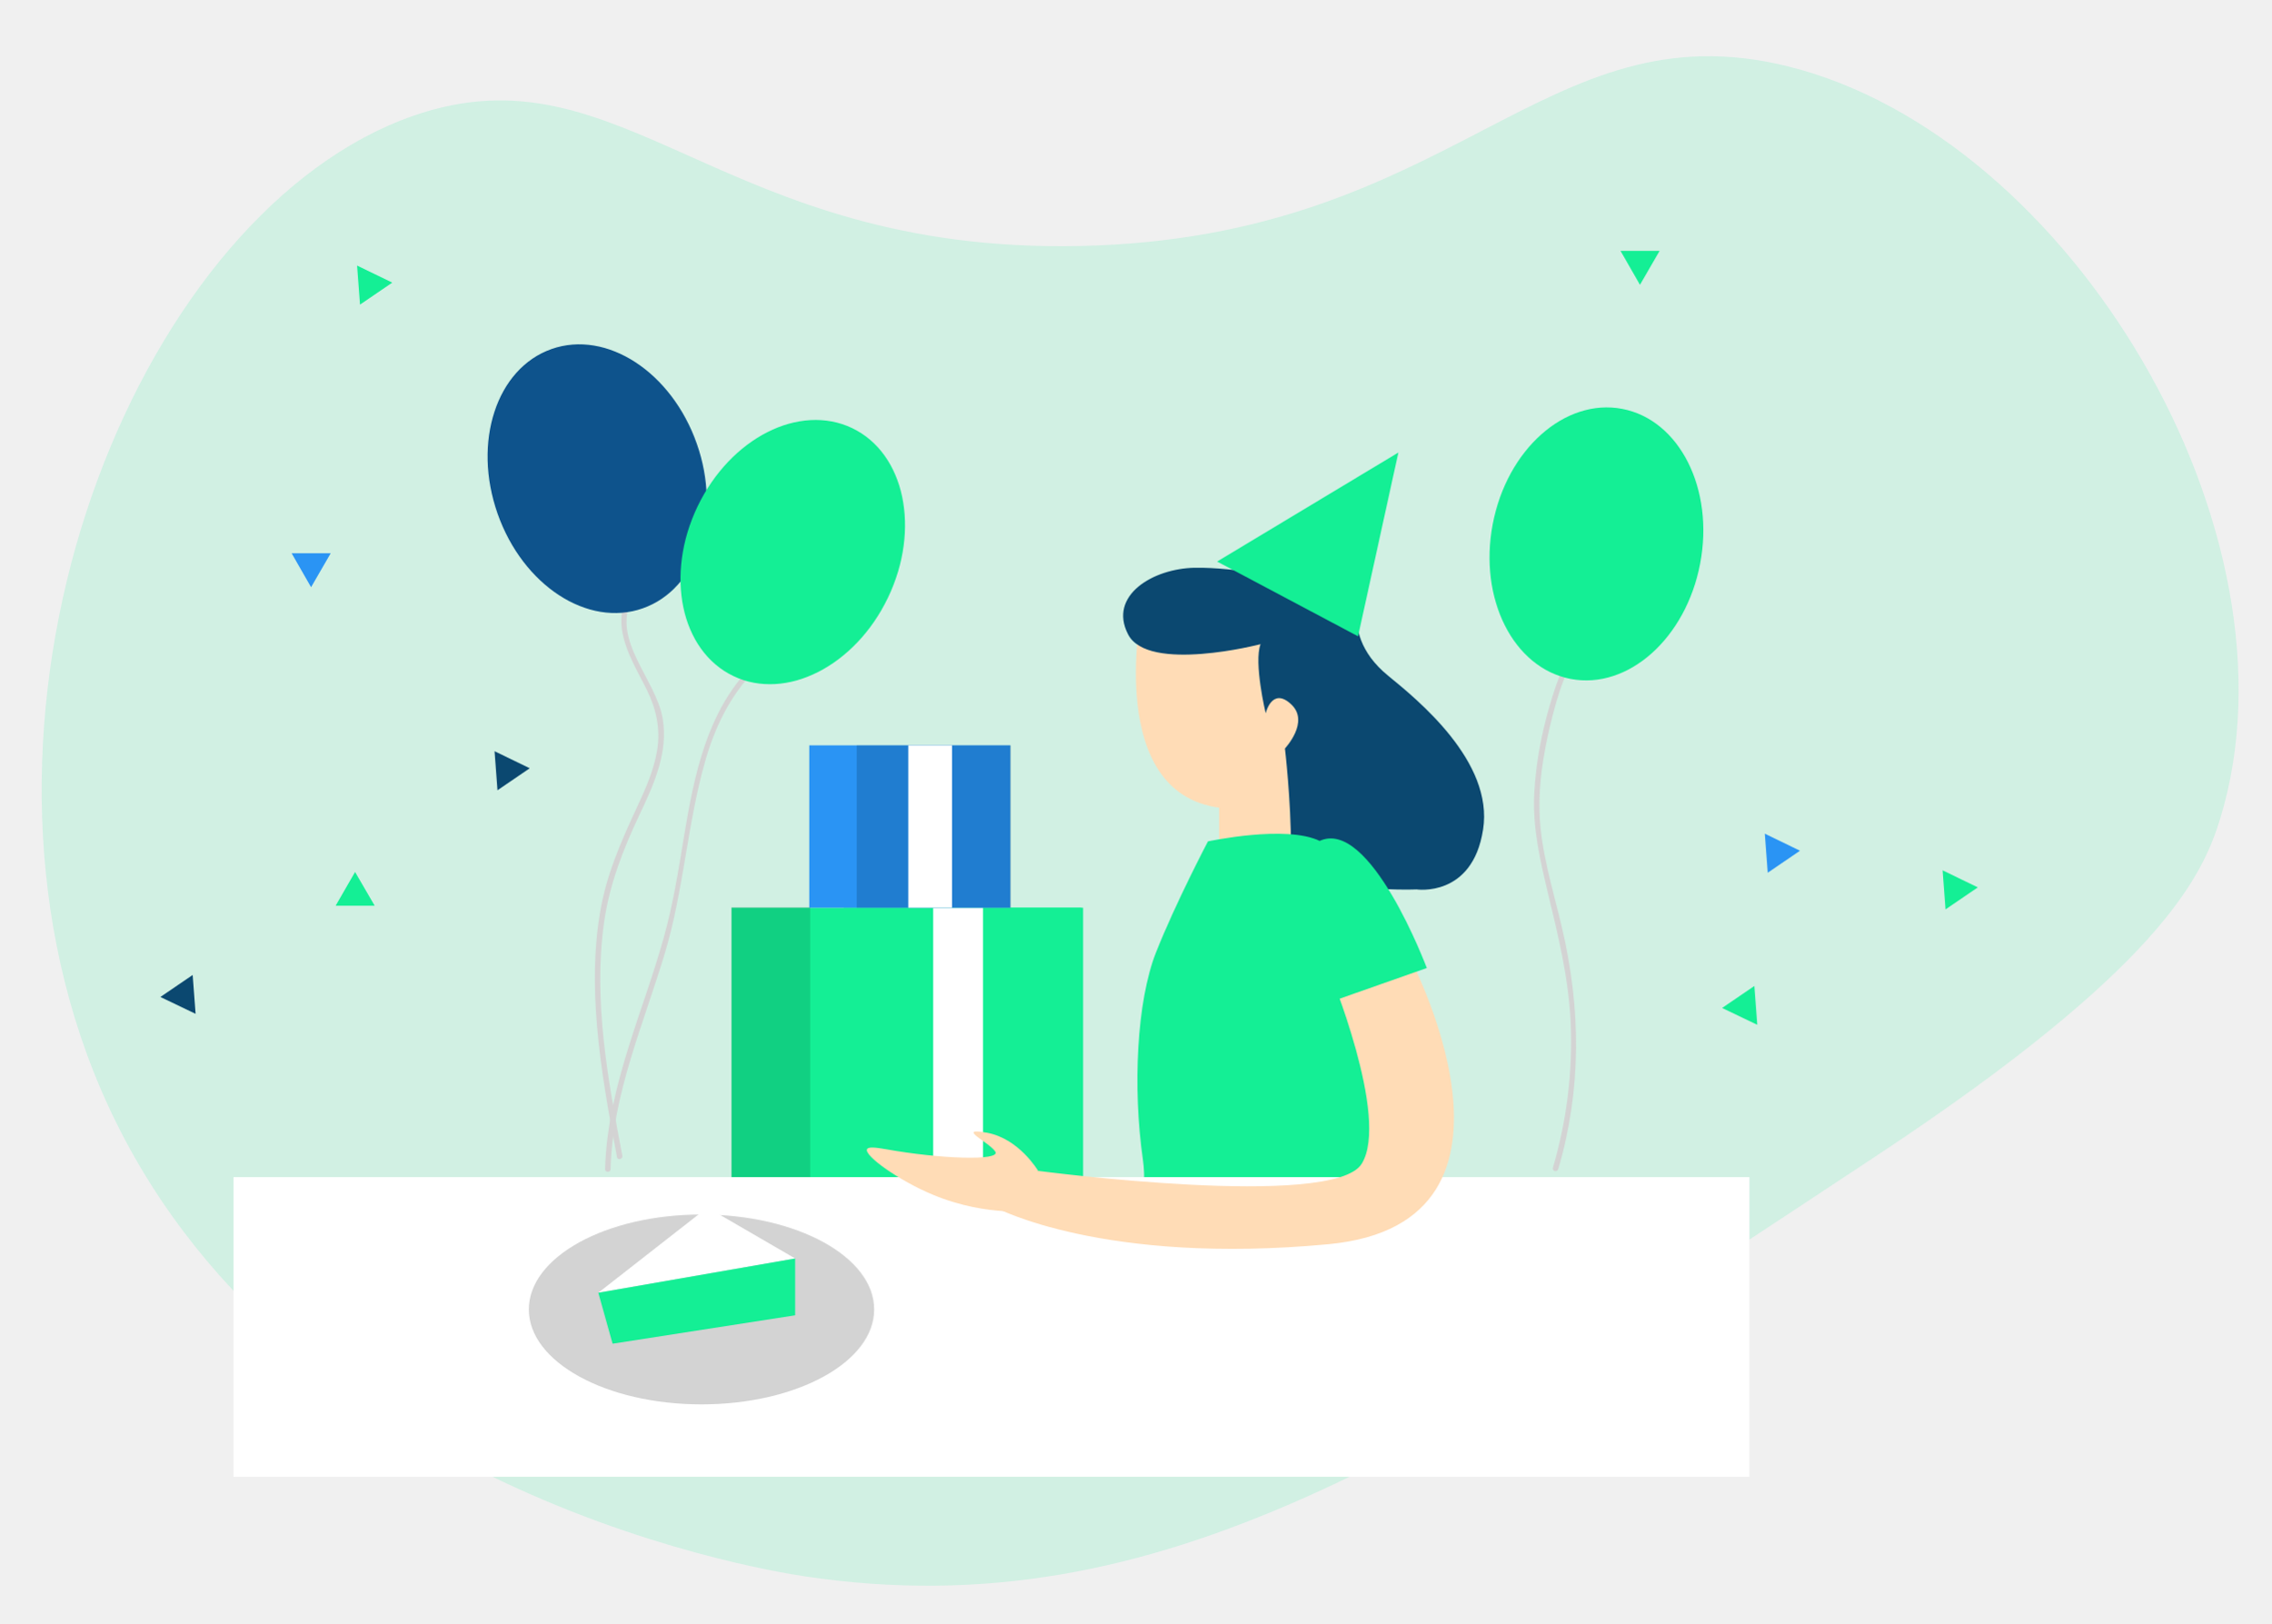
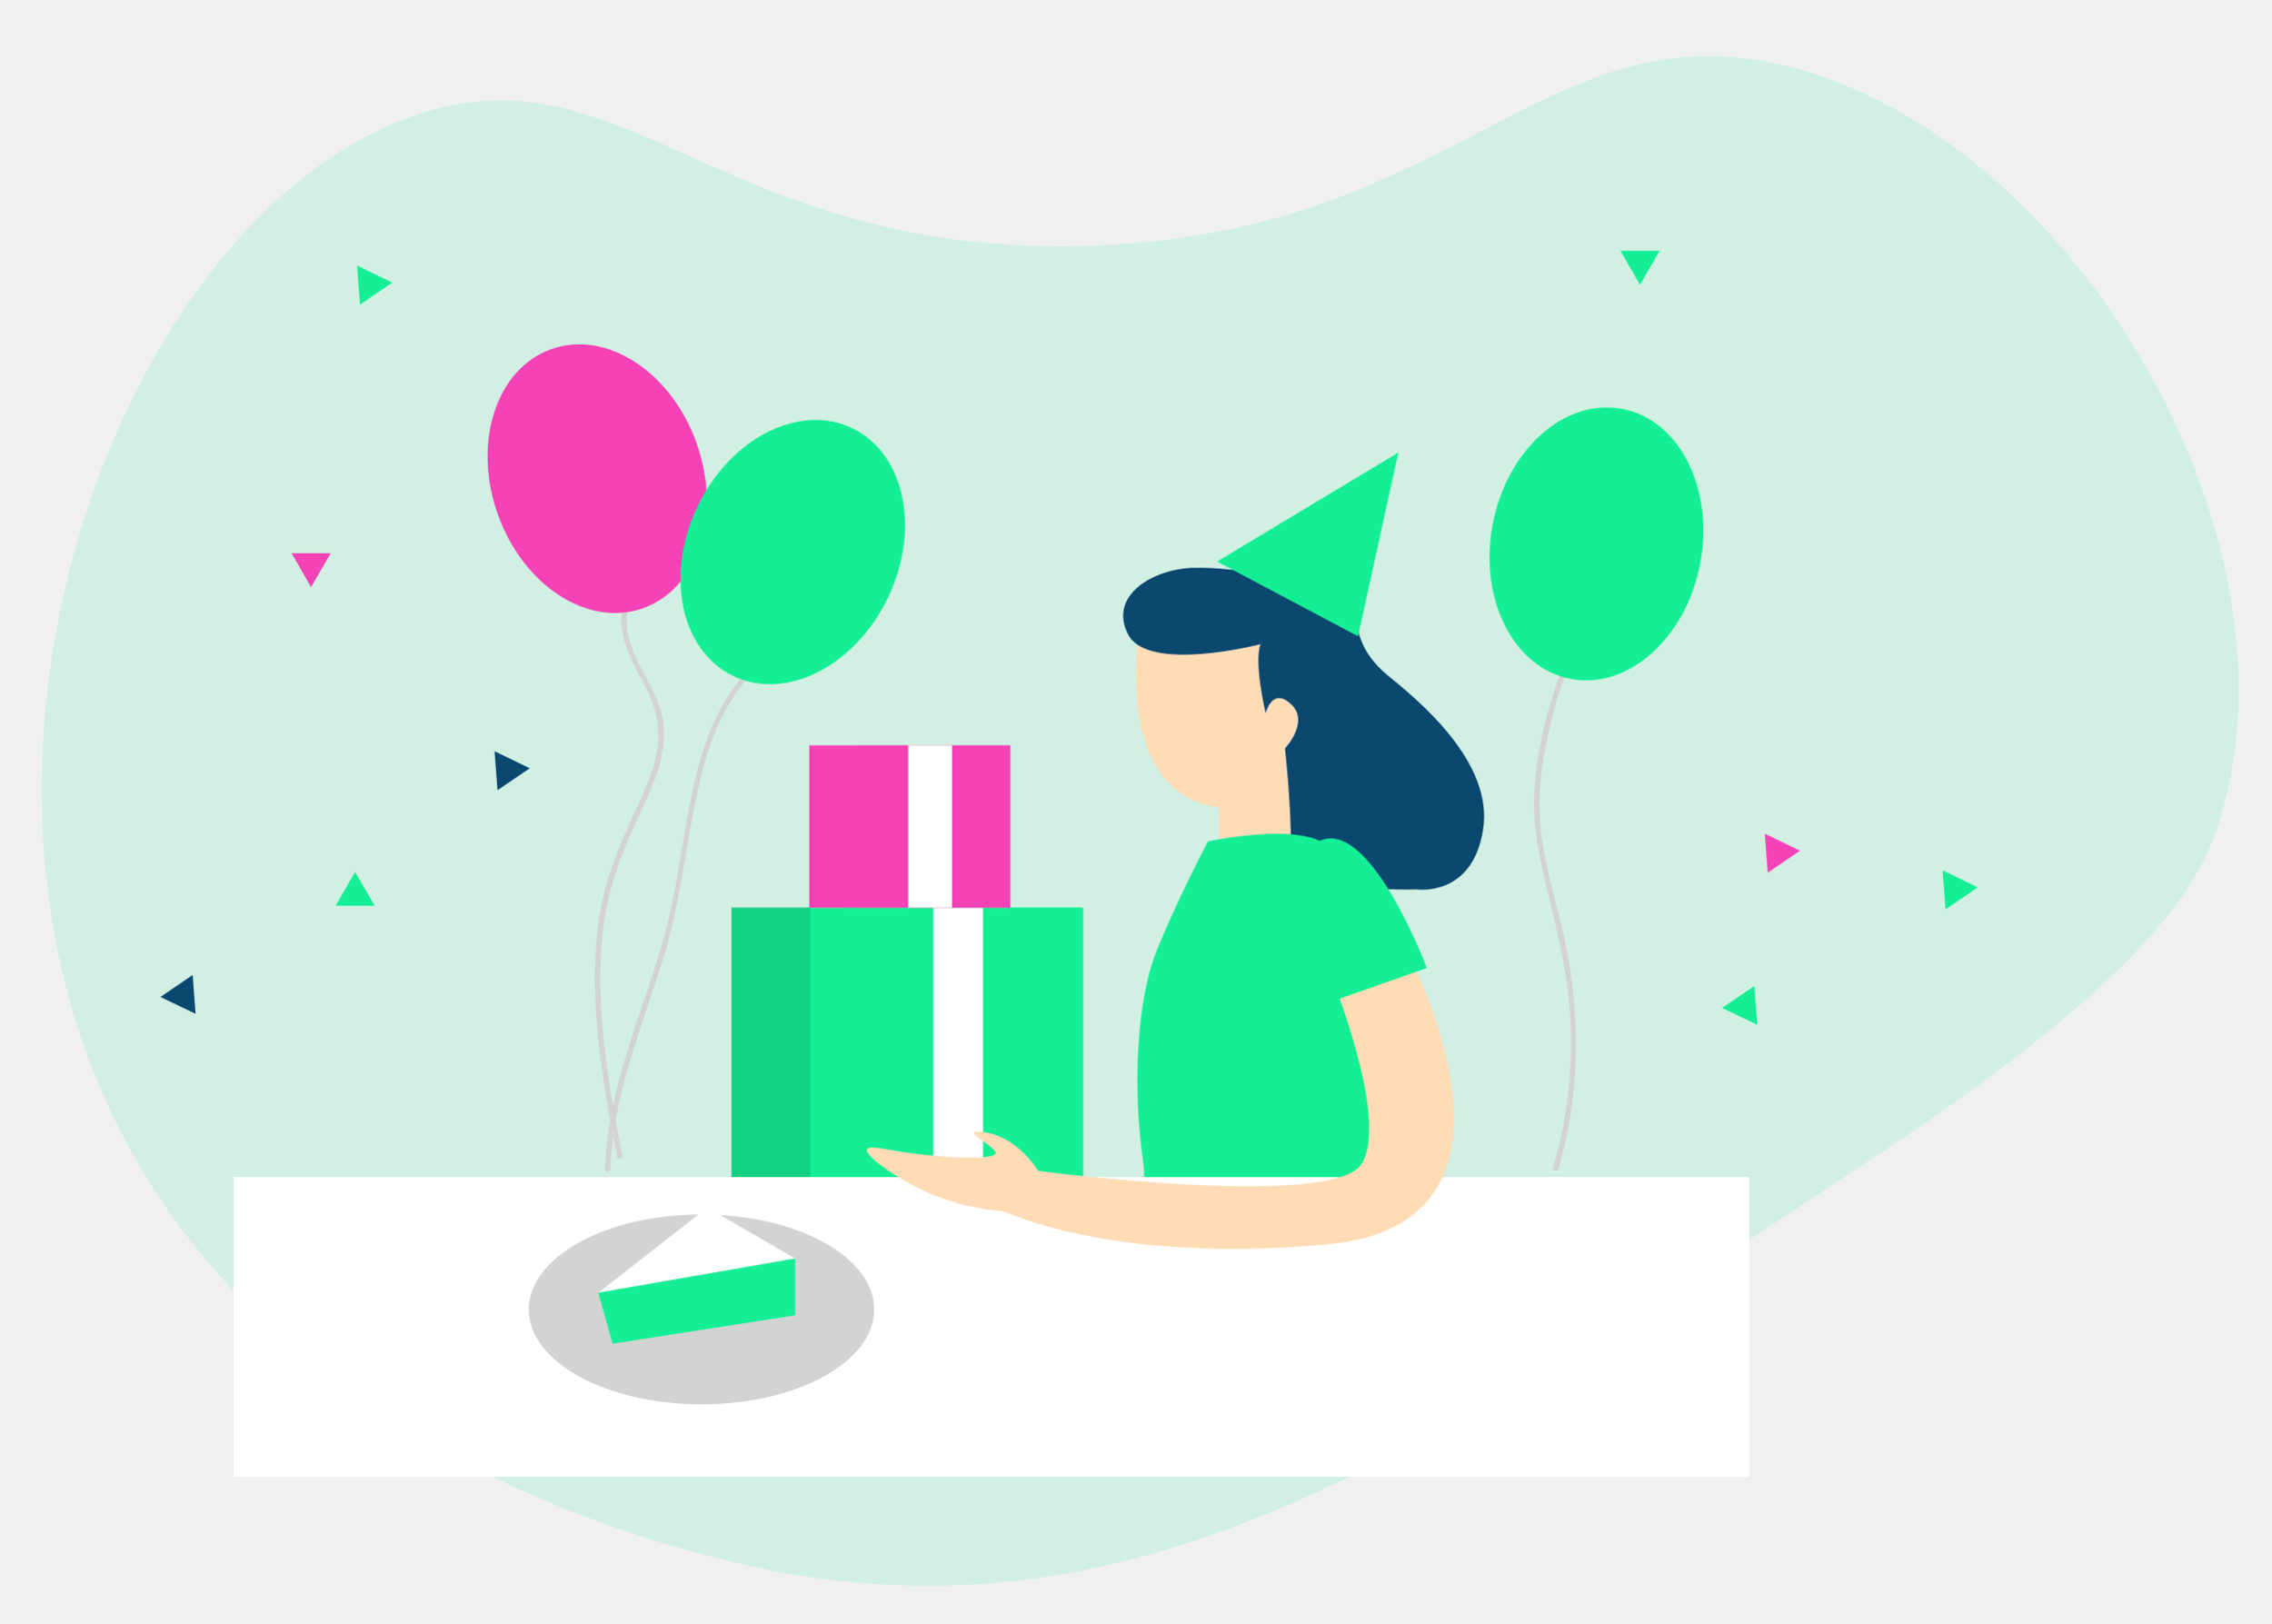
<svg xmlns="http://www.w3.org/2000/svg" viewBox="0 0 1239 886" width="1239" height="886">
  <style>
		tspan { white-space:pre }
		.shp0 { opacity: 0.141;fill: #14ef95 } 
		.shp1 { fill: #14ef95 } 
		.shp2 { fill: #0b4870 } 
- 		.shp3 { fill: #2a94f4 } 
+ 		.shp3 { fill: #f542b6 } 
		.shp4 { fill: #ffffff } 
- 		.shp5 { opacity: 0.349;fill: #0e538c } 
+ 		.shp5 { opacity: 0.349;fill: #f542b6 } 
		.shp6 { opacity: 0.129;fill: #000000 } 
		.shp7 { fill: #ffdcb6 } 
		.shp8 { fill: #d3d3d3 } 
- 		.shp9 { fill: #0e538c } 
+ 		.shp9 { fill: #f542b6 } 
	</style>
  <g id="Wall">
    <path id="Layer" class="shp0" d="M439.4 860.2C412.7 856.2 133.3 810.1 47.4 575.2C-27.6 370.1 78.9 114.3 225.4 63.2C339.9 23.3 392.5 138.5 589.4 134.2C794.2 129.8 841.5 3 975.4 36.2C1129.8 74.5 1258.6 290.6 1211.4 446.2C1201.5 478.9 1177.8 528.7 1024.4 630.2C780.3 791.8 633.2 889.1 439.4 860.2Z" />
    <path id="Layer" class="shp1" d="M193.7 475.8L183.1 494.2L204.4 494.2L193.7 475.8Z" />
    <path id="Layer" class="shp2" d="M105.1 532L87.5 544L106.7 553.2L105.1 532Z" />
    <path id="Layer" class="shp1" d="M957.1 538L939.5 550L958.7 559.2L957.1 538Z" />
    <path id="Layer" class="shp1" d="M1061.4 496.2L1079 484.2L1059.8 474.9L1061.4 496.2Z" />
    <path id="Layer" class="shp3" d="M964.4 476.2L982 464.2L962.8 454.9L964.4 476.2Z" />
    <path id="Layer" class="shp1" d="M196.4 166.2L214 154.2L194.8 144.9L196.4 166.2Z" />
    <path id="Layer" class="shp2" d="M271.4 431.2L289 419.2L269.8 409.9L271.4 431.2Z" />
    <path id="Layer" class="shp3" d="M159.1 301.9L169.7 320.4L180.4 301.9L159.1 301.9Z" />
    <path id="Layer" class="shp1" d="M884.1 136.9L894.7 155.4L905.4 136.9L884.1 136.9Z" />
  </g>
  <g id="Gifts">
    <path id="Layer" class="shp1" d="M399.1 495.3L589.9 495.3L589.9 643.4L399.1 643.4L399.1 495.3Z" />
    <path id="Layer" class="shp1" d="M460.3 495.3L590.9 495.3L590.9 643.4L460.3 643.4L460.3 495.3Z" />
    <path id="Layer" class="shp4" d="M509.1 495.3L536.3 495.3L536.3 643.4L509.1 643.4L509.1 495.3Z" />
    <path id="Layer" class="shp3" d="M441.5 406.7L551.1 406.7L551.1 495.3L441.5 495.3L441.5 406.7Z" />
    <path id="Layer" class="shp5" d="M467.4 406.7L551.5 406.7L551.5 495.3L467.4 495.3L467.4 406.7Z" />
    <path id="Layer" class="shp4" d="M495.5 406.7L519.4 406.7L519.4 495.3L495.5 495.3L495.5 406.7Z" />
    <path id="Layer" class="shp6" d="M399 495L442 495L442 643L399 643L399 495Z" />
  </g>
  <g id="Person">
    <path id="Layer" class="shp7" d="M622.5 334.9C622.5 334.9 603.3 432.4 665.1 440.7L665.1 472.8L707.3 472.8L711.1 330.8L622.5 334.8" />
    <path id="Layer" class="shp2" d="M687.7 351.5C687.7 351.5 626.3 367.4 615.4 346.1C604.5 324.8 629.2 310.2 651.7 309.8C674.3 309.4 704.3 316.1 704.3 316.1C704.3 316.1 716 305.2 726 309.8C736 314.4 739.8 323.2 739.8 332.8C739.8 342.4 741.5 355.8 757.3 368.7C773.2 381.7 815 415.5 809.1 452.7C803.3 489.9 772.8 485.3 772.8 485.3C772.8 485.3 704.3 488.2 704.3 462.3C704.3 436.4 701 408.4 701 408.4C701 408.4 714.8 393.8 704.3 384.2C693.9 374.6 690.5 389.2 690.5 389.2C690.5 389.2 683.9 361.5 687.7 351.5Z" />
    <path id="Layer" class="shp1" d="M659 459.1C659 459.1 641.3 492.8 630.7 519.6C620.1 546.4 617.9 593.6 623.5 632.6C629.1 671.7 599.5 699 606.8 704.6C614.1 710.2 765.3 741.4 763.1 683.9C760.9 626.4 743.6 584.5 742.4 558.3C741.3 532.1 738.5 467.9 720.1 458.9C701.7 449.9 659 459.1 659 459.1Z" />
    <path id="Layer" class="shp1" d="M664 306.4L740.9 347.2L762.9 246.9L664 306.4Z" />
    <g id="Layer">
      <path id="Layer" class="shp4" d="M127.4 642.3L954.4 642.3L954.4 805.8L127.4 805.8L127.4 642.3Z" />
    </g>
    <path id="Layer" class="shp7" d="M767.5 519.2C767.5 519.2 847.7 667.3 724.8 678.9C601.9 690.5 543.1 658.9 543.1 658.9L566.4 638.9C566.4 638.9 727.4 660.2 742.9 635C758.4 609.8 724.8 528.9 724.8 528.9L767.5 519.2Z" />
    <path id="Layer" class="shp1" d="M719.6 548.9L778.4 528.2C778.4 528.2 747.4 445.4 719.6 459C691.8 472.6 719.6 548.9 719.6 548.9Z" />
    <path id="Layer" class="shp7" d="M566.3 638.8C566.3 638.8 556 621.3 538.5 618.1C521 614.9 539.8 623.3 543 628.4C546.2 633.6 512 632.3 483.5 627.1C477.3 626 473.6 625.7 473 627.1C471.4 630.6 490.4 644.2 508.9 651.9C524.5 658.4 538.5 660.3 547.9 660.9C550.2 660.1 555.4 658.1 559.9 652.9C564.9 647.3 566 641.2 566.3 638.8Z" />
  </g>
  <g id="Cake">
    <path id="Layer" class="shp8" d="M382.7 766.3C330.61 766.3 288.5 743.15 288.5 714.5C288.5 685.85 330.61 662.7 382.7 662.7C434.79 662.7 476.9 685.85 476.9 714.5C476.9 743.15 434.79 766.3 382.7 766.3Z" />
    <path id="Layer" class="shp4" d="M326.4 705.4L385.9 658.9L433.8 686.7L326.4 705.4Z" />
    <path id="Layer" class="shp1" d="M433.8 686.7L433.8 717.7L334.2 733.2L326.4 705.4" />
  </g>
  <g id="Baloons">
    <g id="Layer">
      <g id="Layer">
        <path id="Layer" class="shp8" d="M342.4 325C333 342.7 345 360.6 352.8 376.3C358 386.8 360.4 397.6 358.5 409.3C356.8 419.9 352.4 429.9 347.9 439.6C339.1 458.5 330.9 476.8 327.4 497.6C323.9 518.1 323.9 539.1 325.7 559.8C327.7 583.9 332.1 607.7 336.6 631.4C337 633.3 339.9 632.5 339.5 630.6C331.6 589 323.6 546 329.5 503.6C332.5 482.4 339.9 463.5 349 444.3C356.7 428.1 364.7 410.4 361.5 392C357.9 370.6 333.1 349.1 345 326.5C345.9 324.8 343.3 323.3 342.4 325L342.4 325Z" />
      </g>
    </g>
    <g id="Layer">
      <g id="Layer">
        <path id="Layer" class="shp8" d="M410.1 363.4C385.5 388.3 378.6 423.4 373.1 456.7C370.1 475 367.2 493.3 362.2 511.2C356.7 531.2 349.4 550.6 343.2 570.4C336.3 592.4 330.7 614.8 330.1 638C330.1 639.9 333.1 639.9 333.1 638C334.1 596.8 351.2 558.7 362.8 519.8C373 485.7 374.9 449.9 384.6 415.7C389.9 397 398.3 379.4 412.1 365.5C413.6 364.2 411.4 362 410.1 363.4L410.1 363.4Z" />
      </g>
    </g>
    <path id="Layer" class="shp9" d="M350.68 331.93C320.64 342.51 285.22 319.43 271.46 280.3C257.69 241.18 270.85 201.01 300.9 190.44C330.95 179.87 366.36 202.95 380.13 242.07C393.89 281.19 380.73 321.36 350.68 331.93Z" />
    <path id="Layer" class="shp1" d="M484.42 326.14C466.49 363.54 428.78 382.64 400.06 368.87C371.34 355.1 362.62 313.74 380.55 276.34C398.48 238.94 436.19 219.84 464.91 233.61C493.63 247.38 502.35 288.74 484.42 326.14Z" />
    <g id="Layer">
      <g id="Layer">
        <path id="Layer" class="shp8" d="M863.4 346.4C854.5 357.4 849.4 371.4 845.5 384.8C840.9 400.4 837.9 416.6 837 432.9C836 451.5 840.3 469.8 844.6 487.8C850.2 511 855.8 534 856.9 558C858.1 584.8 854.7 611.5 847.2 637.2C846.7 639.1 849.5 639.8 850.1 638C862.9 594.6 862.5 550.2 852.2 506.4C847.4 485.7 840.5 464.5 839.9 443.2C839.4 427.5 842 411.6 845.6 396.3C849.5 379.9 854.8 361.9 865.6 348.5C866.8 347.1 864.7 344.9 863.4 346.4L863.4 346.4Z" />
      </g>
    </g>
    <path id="Layer" class="shp1" d="M927.53 307.57C919.76 348.31 888.19 376.42 856.9 370.45C825.61 364.48 806.6 326.72 814.37 285.98C822.15 245.24 853.72 217.13 885.01 223.1C916.3 229.07 935.31 266.83 927.53 307.57Z" />
  </g>
</svg>
